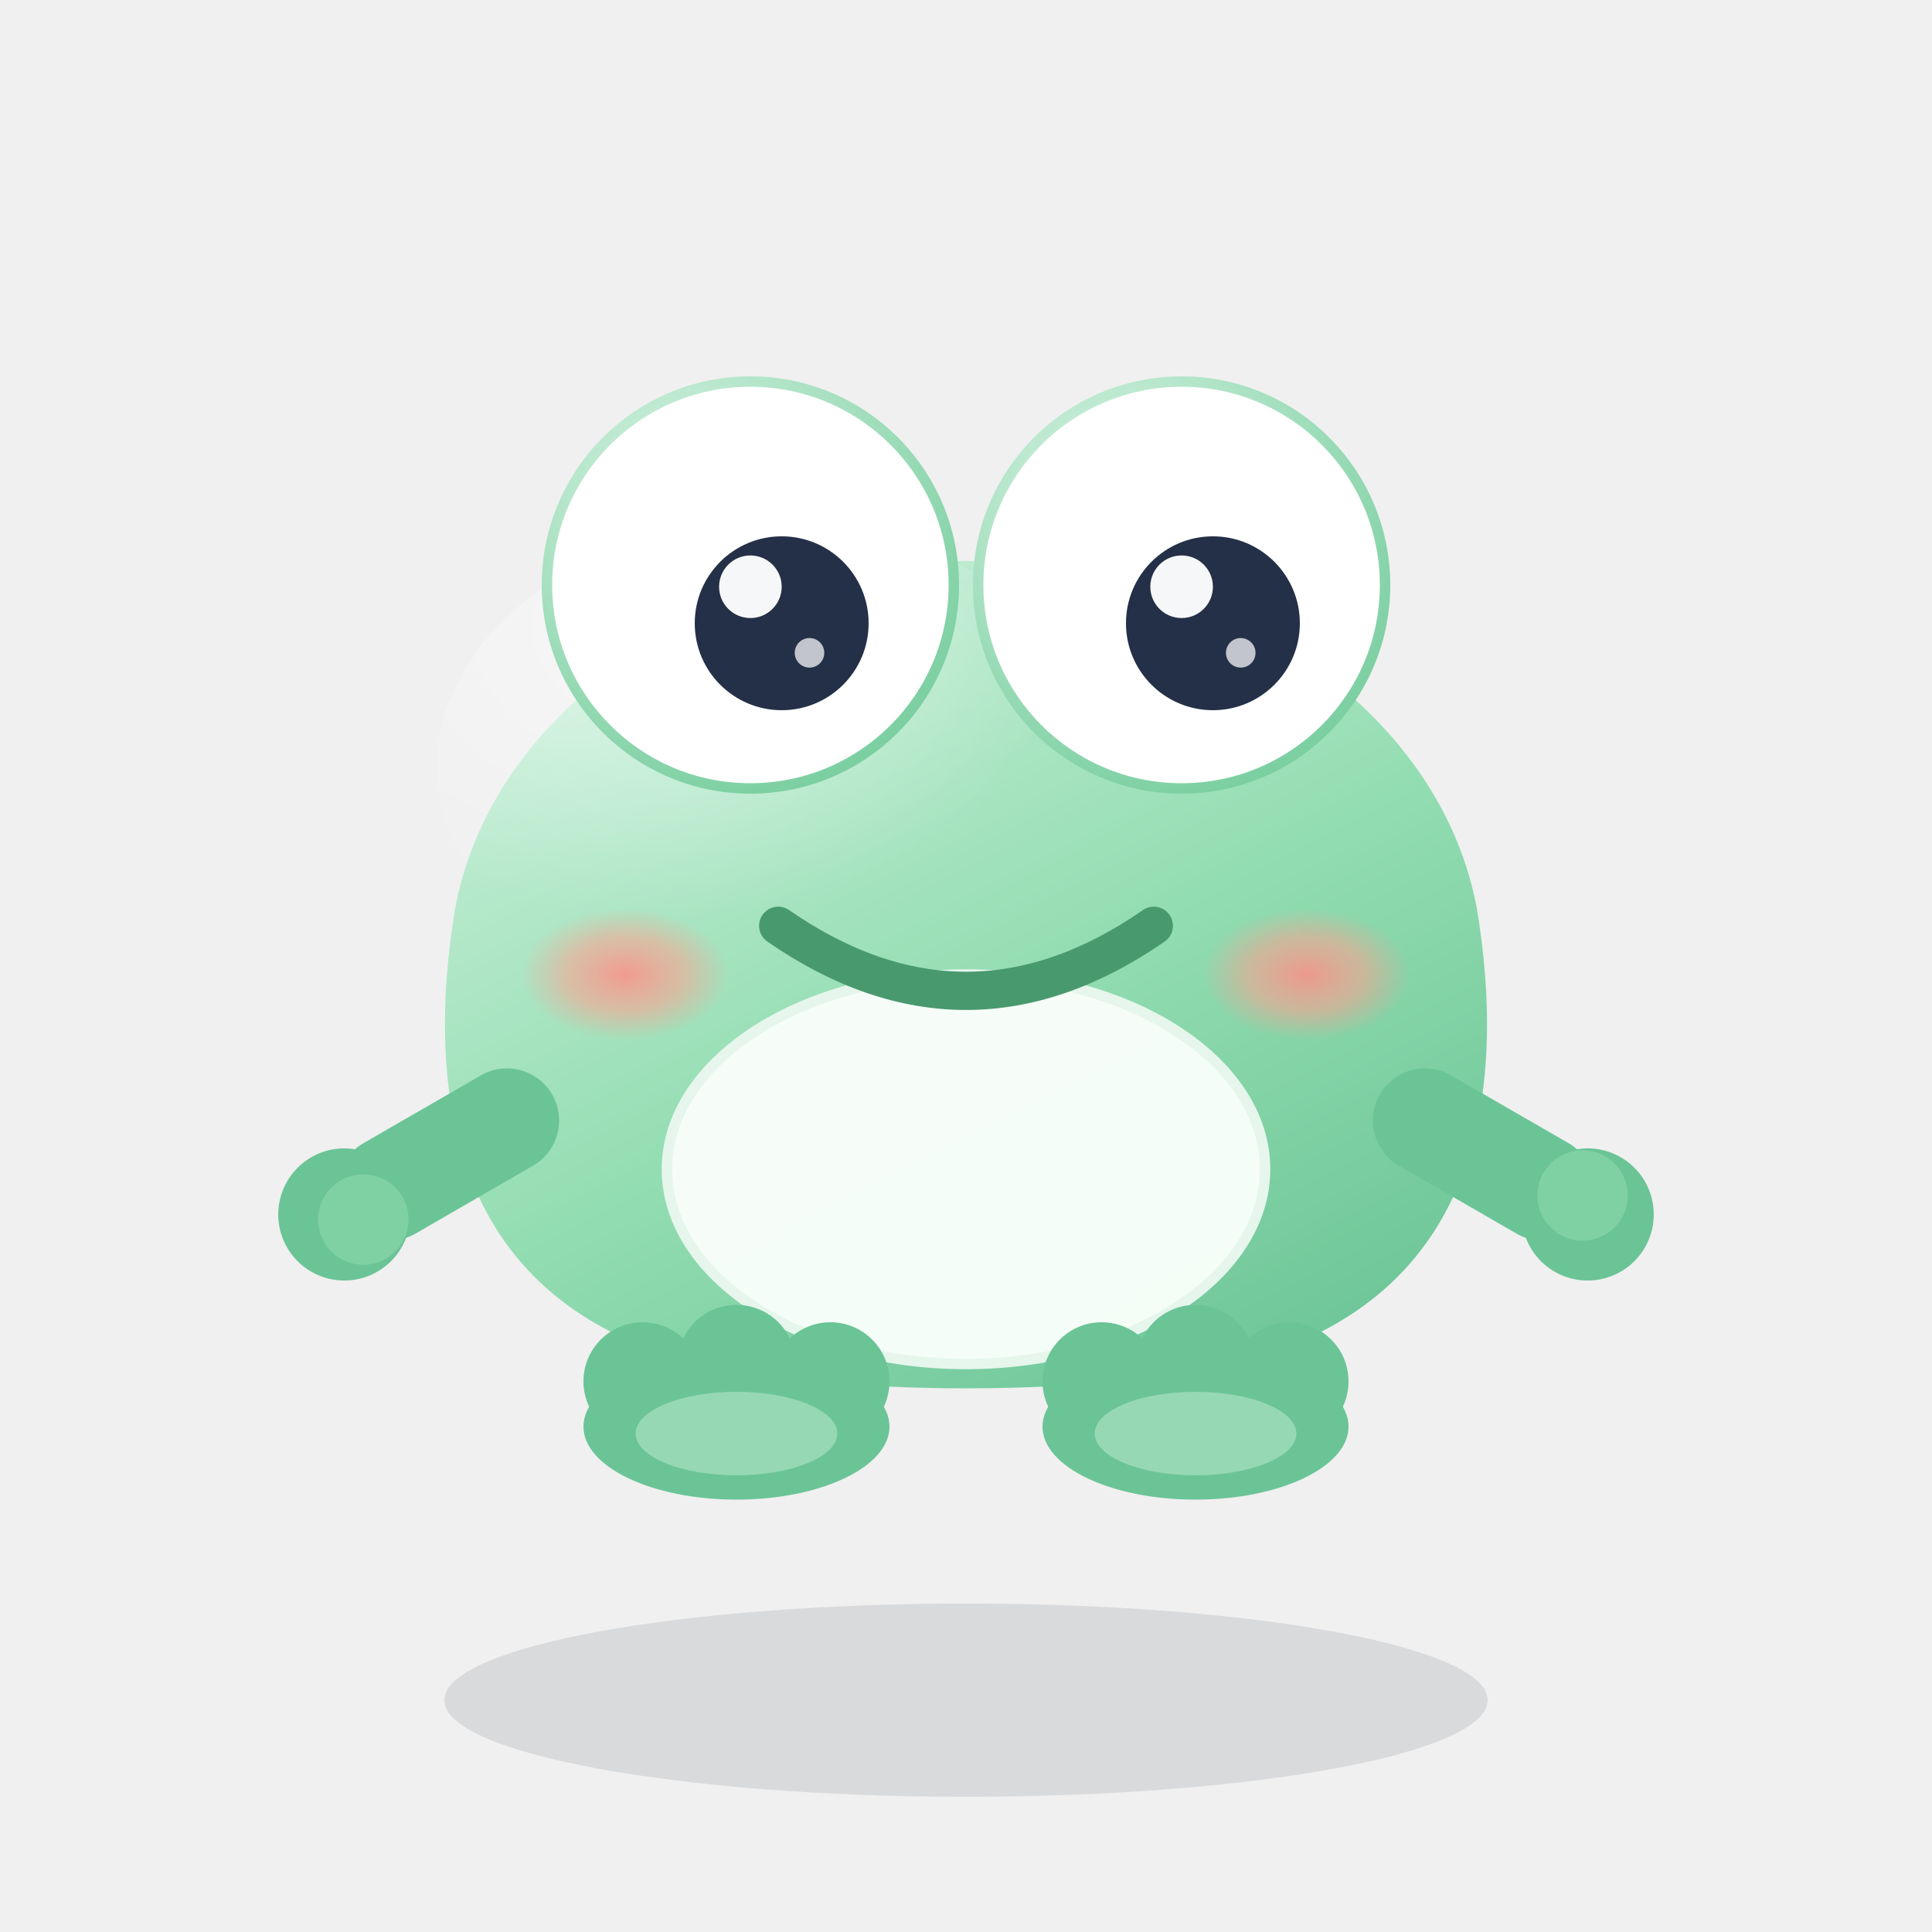
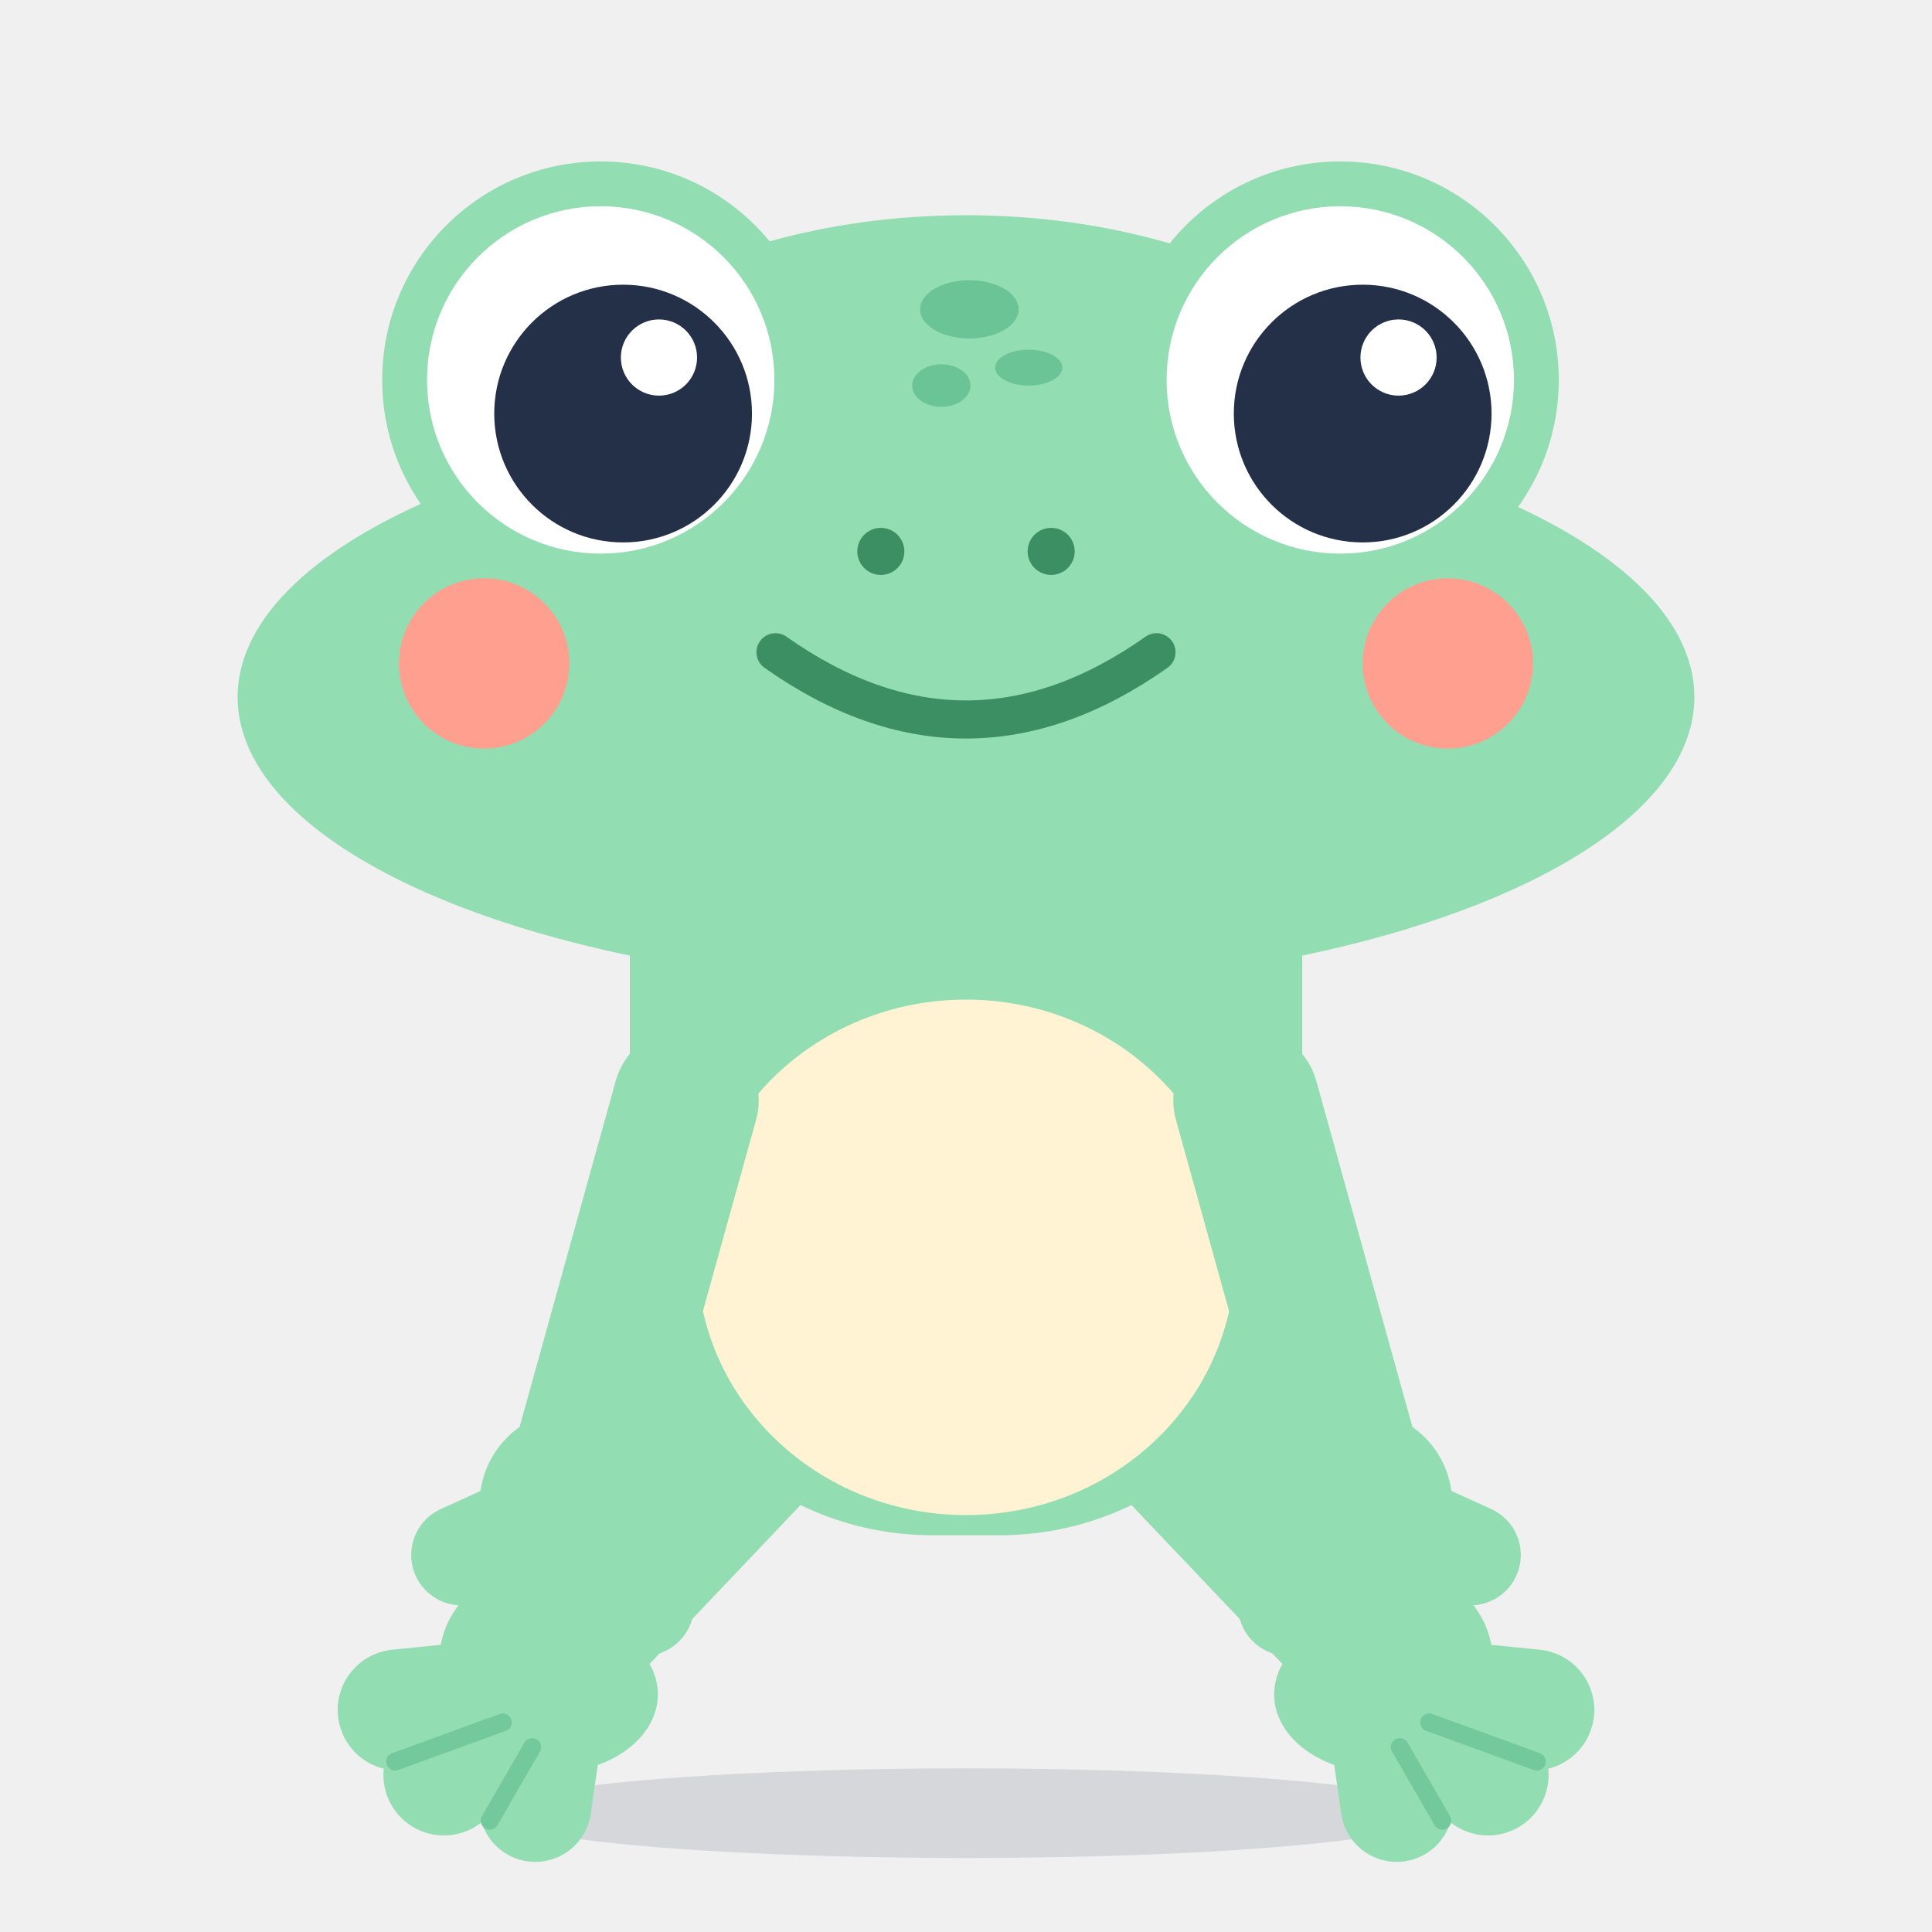
<svg xmlns="http://www.w3.org/2000/svg" viewBox="0 0 200 200" width="200" height="200">
-   <defs>
-     <linearGradient id="hopBodyMint" x1="0.2" y1="0" x2="0.85" y2="1">
-       <stop offset="0" stop-color="#CBF0DA" />
-       <stop offset="0.52" stop-color="#93DDB2" />
-       <stop offset="1" stop-color="#6BC496" />
-     </linearGradient>
-     <radialGradient id="hopCheek" cx="0.5" cy="0.5" r="0.5">
-       <stop offset="0" stop-color="#FF8E86" stop-opacity="0.85" />
-       <stop offset="0.55" stop-color="#FF9F8F" stop-opacity="0.55" />
-       <stop offset="1" stop-color="#FF9F8F" stop-opacity="0" />
-     </radialGradient>
-     <radialGradient id="hopEyeDomeMint" cx="0.36" cy="0.28" r="0.75">
-       <stop offset="0" stop-color="#DCF5E6" />
-       <stop offset="1" stop-color="#7BCFA1" />
-     </radialGradient>
-     <radialGradient id="hopSheen" cx="0.34" cy="0.22" r="0.6">
-       <stop offset="0" stop-color="#FFFFFF" stop-opacity="0.45" />
-       <stop offset="1" stop-color="#FFFFFF" stop-opacity="0" />
-     </radialGradient>
-   </defs>
  <g id="item-frogFriendGreen">
-     <ellipse cx="100" cy="176" rx="54" ry="10" fill="#243047" opacity="0.12" />
-     <g transform="translate(100 98) scale(0.36) translate(-256 -300)">
-       <path d="     M 256 189.08     C 332.2 189.08, 395.08 233.76, 403.52 292.88     C 411.96 350, 398.64 400, 340 418     C 300 430, 212 430, 172 418     C 113.36 400, 100.04 350, 108.48 292.88     C 116.92 233.76, 179.8 189.08, 256 189.08     Z" fill="url(#hopBodyMint)" />
-       <ellipse cx="200" cy="248" rx="96" ry="70" fill="url(#hopSheen)" />
-       <g transform="translate(124 350) rotate(150)">
-         <rect x="-15" y="-15" width="69" height="30" rx="15" fill="#6BC496" />
-         <circle cx="54" cy="0" r="19" fill="#6BC496" />
-         <circle cx="50" cy="-4" r="13" fill="#93DDB2" opacity="0.5" />
+     <g transform="translate(100 100) scale(1.16) translate(-75 -84)">
+       <ellipse cx="75" cy="159.6" rx="42.4" ry="4" fill="#243047" opacity="0.13" />
+       <g transform="translate(0 6)">
+         <g>
+           <line x1="55" y1="120" x2="36" y2="140" stroke="#93DDB2" stroke-width="16" stroke-linecap="round" />
+           <ellipse cx="38" cy="143" rx="9.5" ry="7" fill="#93DDB2" />
+           <line x1="38" y1="143" x2="24.33" y2="144.39" stroke="#93DDB2" stroke-width="10.8" stroke-linecap="round" />
+           <line x1="38" y1="143" x2="28.41" y2="150.19" stroke="#93DDB2" stroke-width="10.8" stroke-linecap="round" />
+           <line x1="38" y1="143" x2="36.56" y2="152.95" stroke="#93DDB2" stroke-width="10" stroke-linecap="round" />
+           <line x1="33.67" y1="145.5" x2="24.06" y2="149" stroke="#6BC496" stroke-width="1.6" stroke-linecap="round" opacity="0.8" />
+           <line x1="36.29" y1="147.7" x2="32.49" y2="154.28" stroke="#6BC496" stroke-width="1.6" stroke-linecap="round" opacity="0.8" />
+         </g>
+         <g>
+           <line x1="95" y1="120" x2="114" y2="140" stroke="#93DDB2" stroke-width="16" stroke-linecap="round" />
+           <ellipse cx="112" cy="143" rx="9.5" ry="7" fill="#93DDB2" />
+           <line x1="112" y1="143" x2="125.67" y2="144.39" stroke="#93DDB2" stroke-width="10.8" stroke-linecap="round" />
+           <line x1="112" y1="143" x2="121.59" y2="150.19" stroke="#93DDB2" stroke-width="10.8" stroke-linecap="round" />
+           <line x1="112" y1="143" x2="113.44" y2="152.95" stroke="#93DDB2" stroke-width="10" stroke-linecap="round" />
+           <line x1="116.33" y1="145.5" x2="125.94" y2="149" stroke="#6BC496" stroke-width="1.6" stroke-linecap="round" opacity="0.8" />
+           <line x1="113.71" y1="147.7" x2="117.51" y2="154.28" stroke="#6BC496" stroke-width="1.6" stroke-linecap="round" opacity="0.8" />
+         </g>
+         <path d="M 45 59.2 H 105 V 101.8 A 27 27 0 0 1 78 128.8 H 72 A 27 27 0 0 1 45 101.8 Z" fill="#93DDB2" />
+         <ellipse cx="75" cy="104" rx="24" ry="23" fill="#FFF3D4" />
+         <g>
+           <line x1="50" y1="90" x2="40" y2="126" stroke="#93DDB2" stroke-width="13" stroke-linecap="round" />
+           <circle cx="40" cy="126" r="8.4" fill="#93DDB2" />
+           <line x1="40" y1="126" x2="46.23" y2="135.07" stroke="#93DDB2" stroke-width="9" stroke-linecap="round" />
+           <line x1="40" y1="126" x2="37.06" y2="136.6" stroke="#93DDB2" stroke-width="9" stroke-linecap="round" />
+           <line x1="40" y1="126" x2="29.99" y2="130.56" stroke="#93DDB2" stroke-width="9" stroke-linecap="round" />
+         </g>
+         <g>
+           <line x1="100" y1="90" x2="110" y2="126" stroke="#93DDB2" stroke-width="13" stroke-linecap="round" />
+           <circle cx="110" cy="126" r="8.4" fill="#93DDB2" />
+           <line x1="110" y1="126" x2="120.01" y2="130.56" stroke="#93DDB2" stroke-width="9" stroke-linecap="round" />
+           <line x1="110" y1="126" x2="112.94" y2="136.6" stroke="#93DDB2" stroke-width="9" stroke-linecap="round" />
+           <line x1="110" y1="126" x2="103.77" y2="135.07" stroke="#93DDB2" stroke-width="9" stroke-linecap="round" />
+         </g>
+         <g transform="rotate(0 75 50)">
+           <ellipse cx="75" cy="42" rx="46" ry="31" fill="#93DDB2" />
+           <ellipse cx="75" cy="54" rx="65" ry="26" fill="#93DDB2" />
+           <circle cx="42.4" cy="25.7" r="19.5" fill="#93DDB2" />
+           <circle cx="108.4" cy="25.7" r="19.5" fill="#93DDB2" />
+           <ellipse cx="75.3" cy="19.4" rx="4.4" ry="2.6" fill="#6BC496" />
+           <ellipse cx="72.8" cy="26.2" rx="2.6" ry="1.9" fill="#6BC496" />
+           <ellipse cx="80.6" cy="24.6" rx="3" ry="1.6" fill="#6BC496" />
+           <circle cx="42.4" cy="25.7" r="15.5" fill="#FFFFFF" />
+           <circle cx="44.4" cy="28.7" r="11.5" fill="#243047" />
+           <circle cx="47.6" cy="23.7" r="3.4" fill="#FFFFFF" />
+           <circle cx="108.4" cy="25.7" r="15.5" fill="#FFFFFF" />
+           <circle cx="110.4" cy="28.7" r="11.5" fill="#243047" />
+           <circle cx="113.6" cy="23.7" r="3.4" fill="#FFFFFF" />
+           <circle cx="32" cy="51" r="7.6" fill="#FF9F8F" />
+           <circle cx="118" cy="51" r="7.6" fill="#FF9F8F" />
+           <circle cx="67.4" cy="41" r="2.1" fill="#3C8F63" />
+           <circle cx="82.6" cy="41" r="2.1" fill="#3C8F63" />
+           <path d="M 58 50 Q 75 62 92 50" fill="none" stroke="#3C8F63" stroke-width="3.4" stroke-linecap="round" />
+         </g>
      </g>
-       <g transform="translate(388 350) rotate(30)">
-         <rect x="-15" y="-15" width="69" height="30" rx="15" fill="#6BC496" />
-         <circle cx="54" cy="0" r="19" fill="#6BC496" />
-         <circle cx="50" cy="-4" r="13" fill="#93DDB2" opacity="0.5" />
-       </g>
-       <ellipse cx="256" cy="364" rx="86" ry="56" fill="#FBFFFC" opacity="0.95" />
-       <ellipse cx="256" cy="364" rx="86" ry="56" fill="none" stroke="#E6F6EC" stroke-width="3" />
-       <g transform="translate(190 436) scale(1 1)">
-         <ellipse cx="0" cy="2" rx="44" ry="21" fill="#6BC496" />
-         <circle cx="-27" cy="-11" r="17" fill="#6BC496" />
-         <circle cx="0" cy="-16" r="17" fill="#6BC496" />
-         <circle cx="27" cy="-11" r="17" fill="#6BC496" />
-         <ellipse cx="0" cy="4" rx="29" ry="12" fill="#CBF0DA" opacity="0.45" />
-       </g>
-       <g transform="translate(322 436) scale(-1 1)">
-         <ellipse cx="0" cy="2" rx="44" ry="21" fill="#6BC496" />
-         <circle cx="-27" cy="-11" r="17" fill="#6BC496" />
-         <circle cx="0" cy="-16" r="17" fill="#6BC496" />
-         <circle cx="27" cy="-11" r="17" fill="#6BC496" />
-         <ellipse cx="0" cy="4" rx="29" ry="12" fill="#CBF0DA" opacity="0.45" />
-       </g>
-       <g>
-         <circle cx="194" cy="196" r="60" fill="url(#hopEyeDomeMint)" />
-         <ellipse cx="194" cy="196" rx="57" ry="57" fill="#FFFFFF" />
-         <circle cx="203" cy="207" r="25" fill="#243047" />
-         <circle cx="194" cy="196.5" r="9" fill="#FFFFFF" opacity="0.96" />
-         <circle cx="211" cy="215.5" r="4.25" fill="#FFFFFF" opacity="0.72" />
-       </g>
-       <g>
-         <circle cx="318" cy="196" r="60" fill="url(#hopEyeDomeMint)" />
-         <ellipse cx="318" cy="196" rx="57" ry="57" fill="#FFFFFF" />
-         <circle cx="327" cy="207" r="25" fill="#243047" />
-         <circle cx="318" cy="196.5" r="9" fill="#FFFFFF" opacity="0.96" />
-         <circle cx="335" cy="215.5" r="4.25" fill="#FFFFFF" opacity="0.72" />
-       </g>
-       <ellipse cx="158" cy="308" rx="30" ry="19" fill="url(#hopCheek)" />
-       <ellipse cx="354" cy="308" rx="30" ry="19" fill="url(#hopCheek)" />
-       <path d="M 202 294 Q 256 331.4 310 294" fill="none" stroke="#49996E" stroke-width="11" stroke-linecap="round" />
    </g>
  </g>
</svg>
